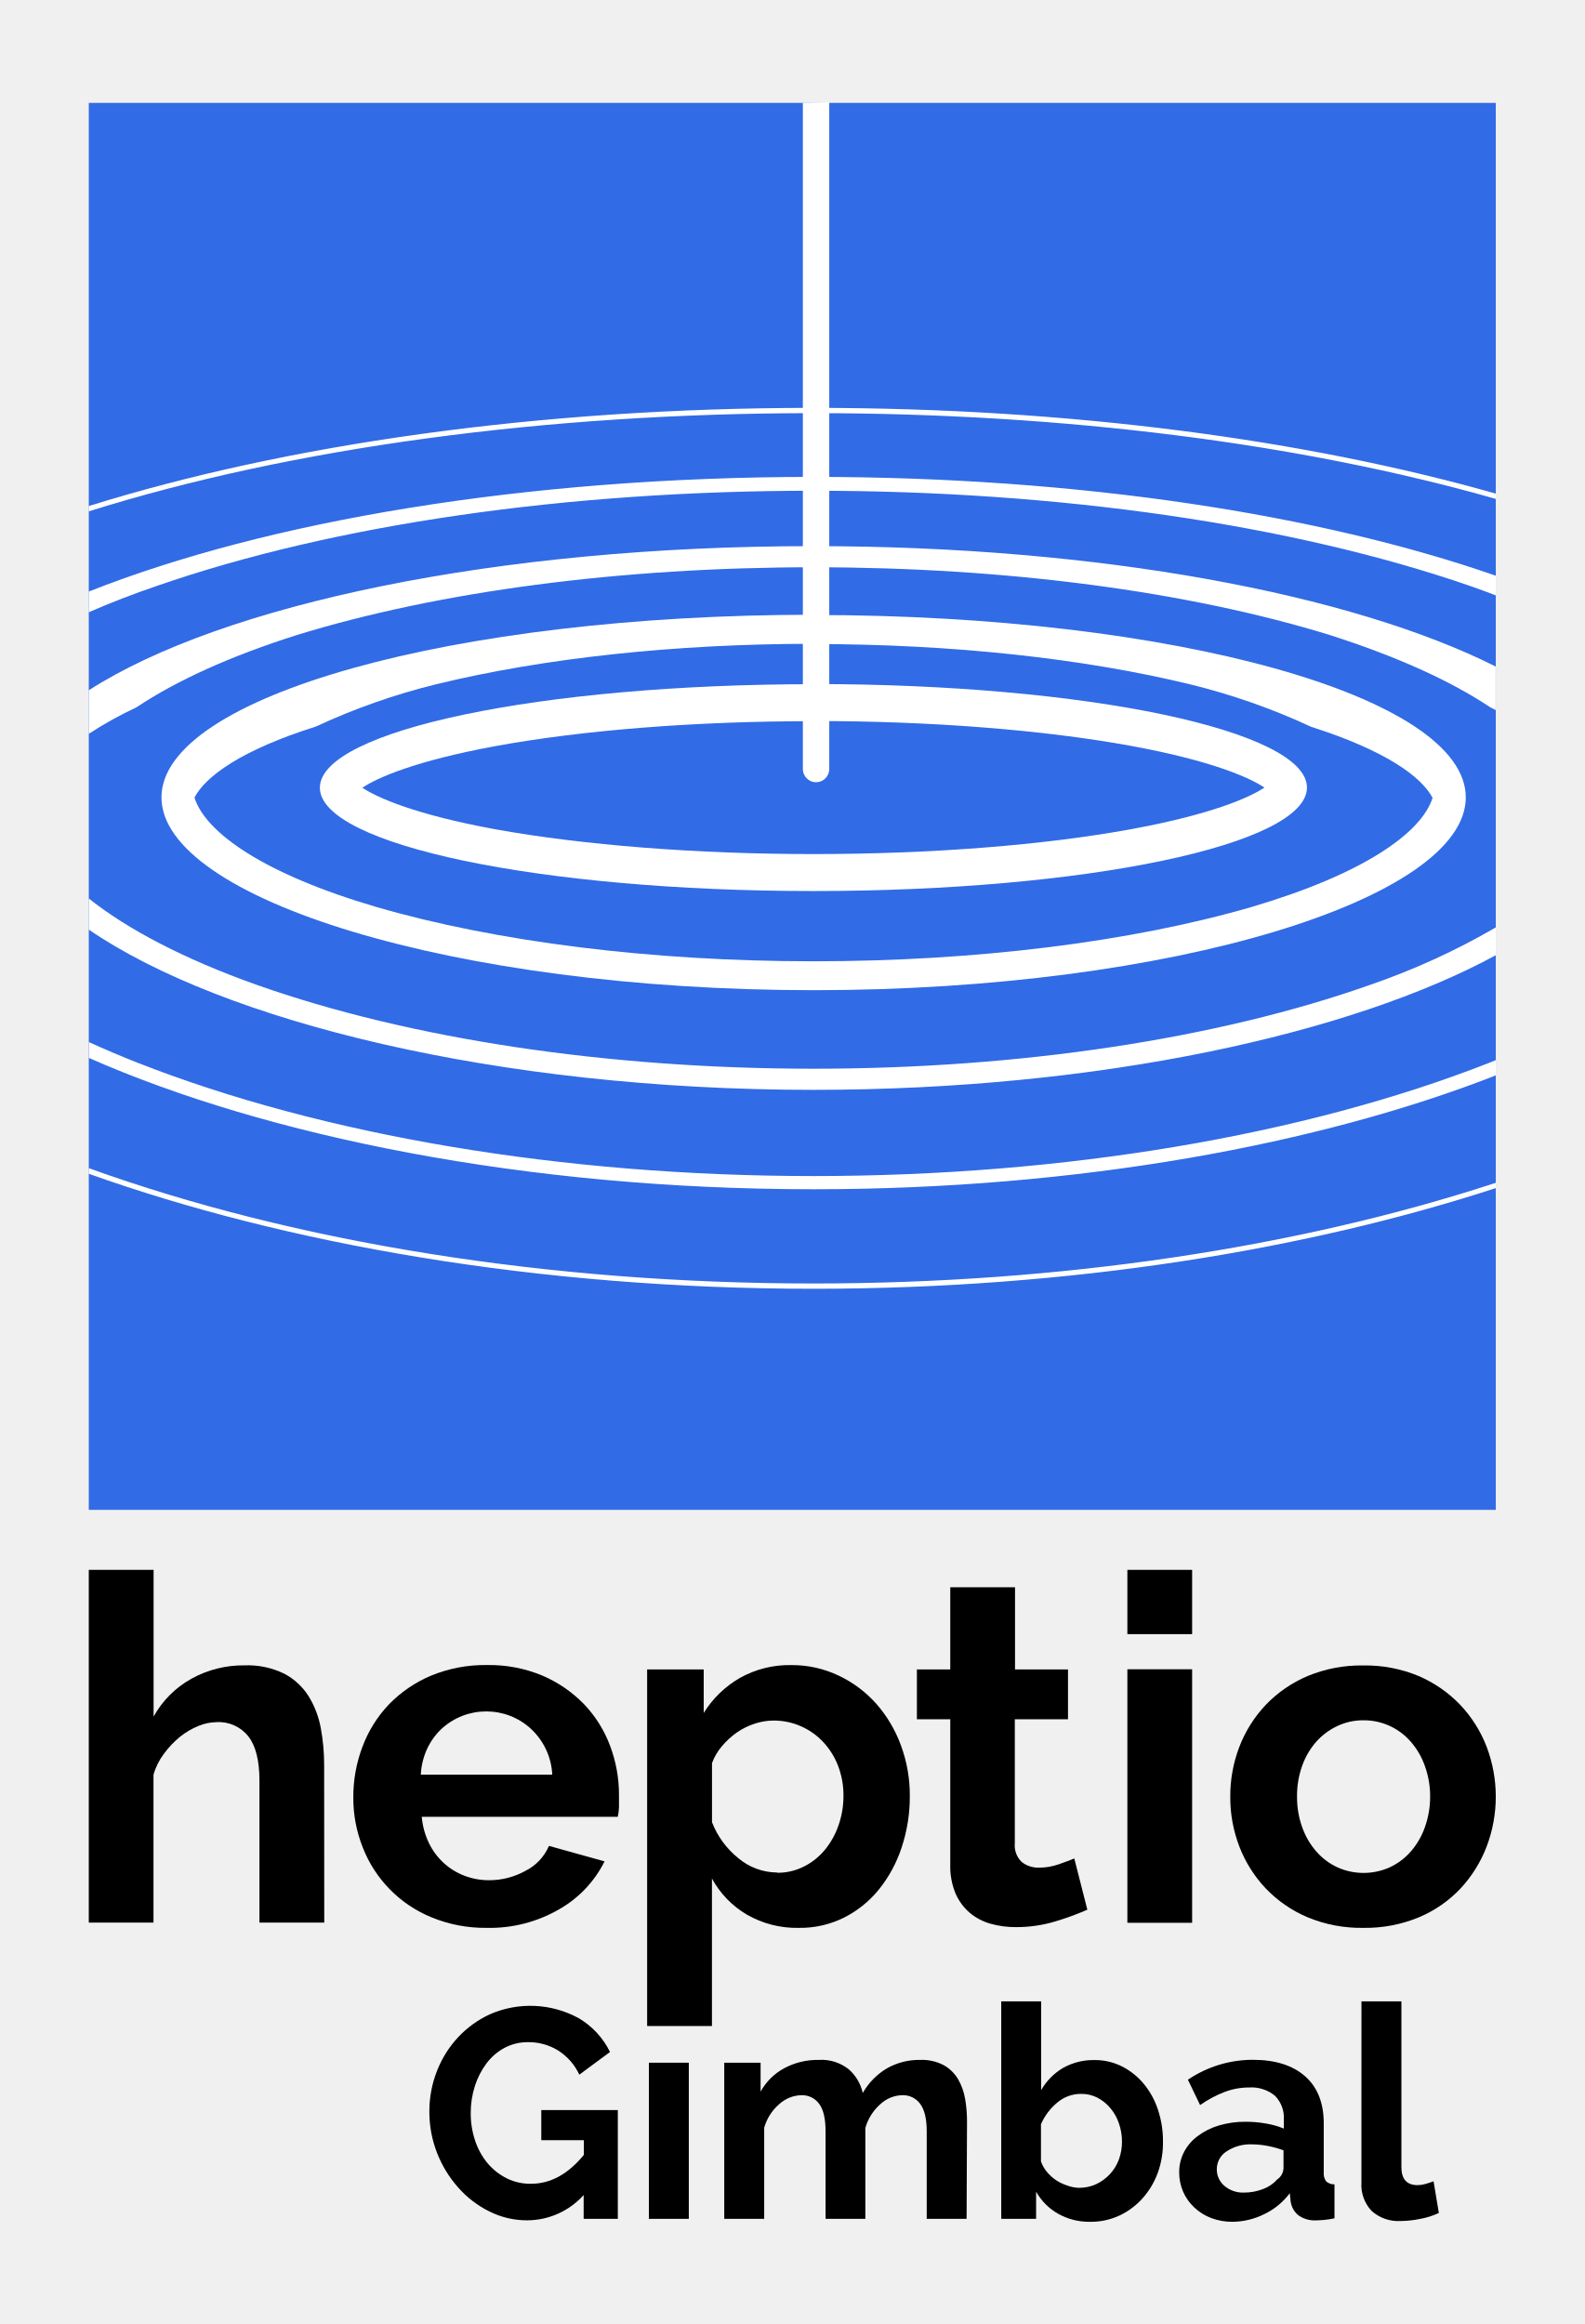
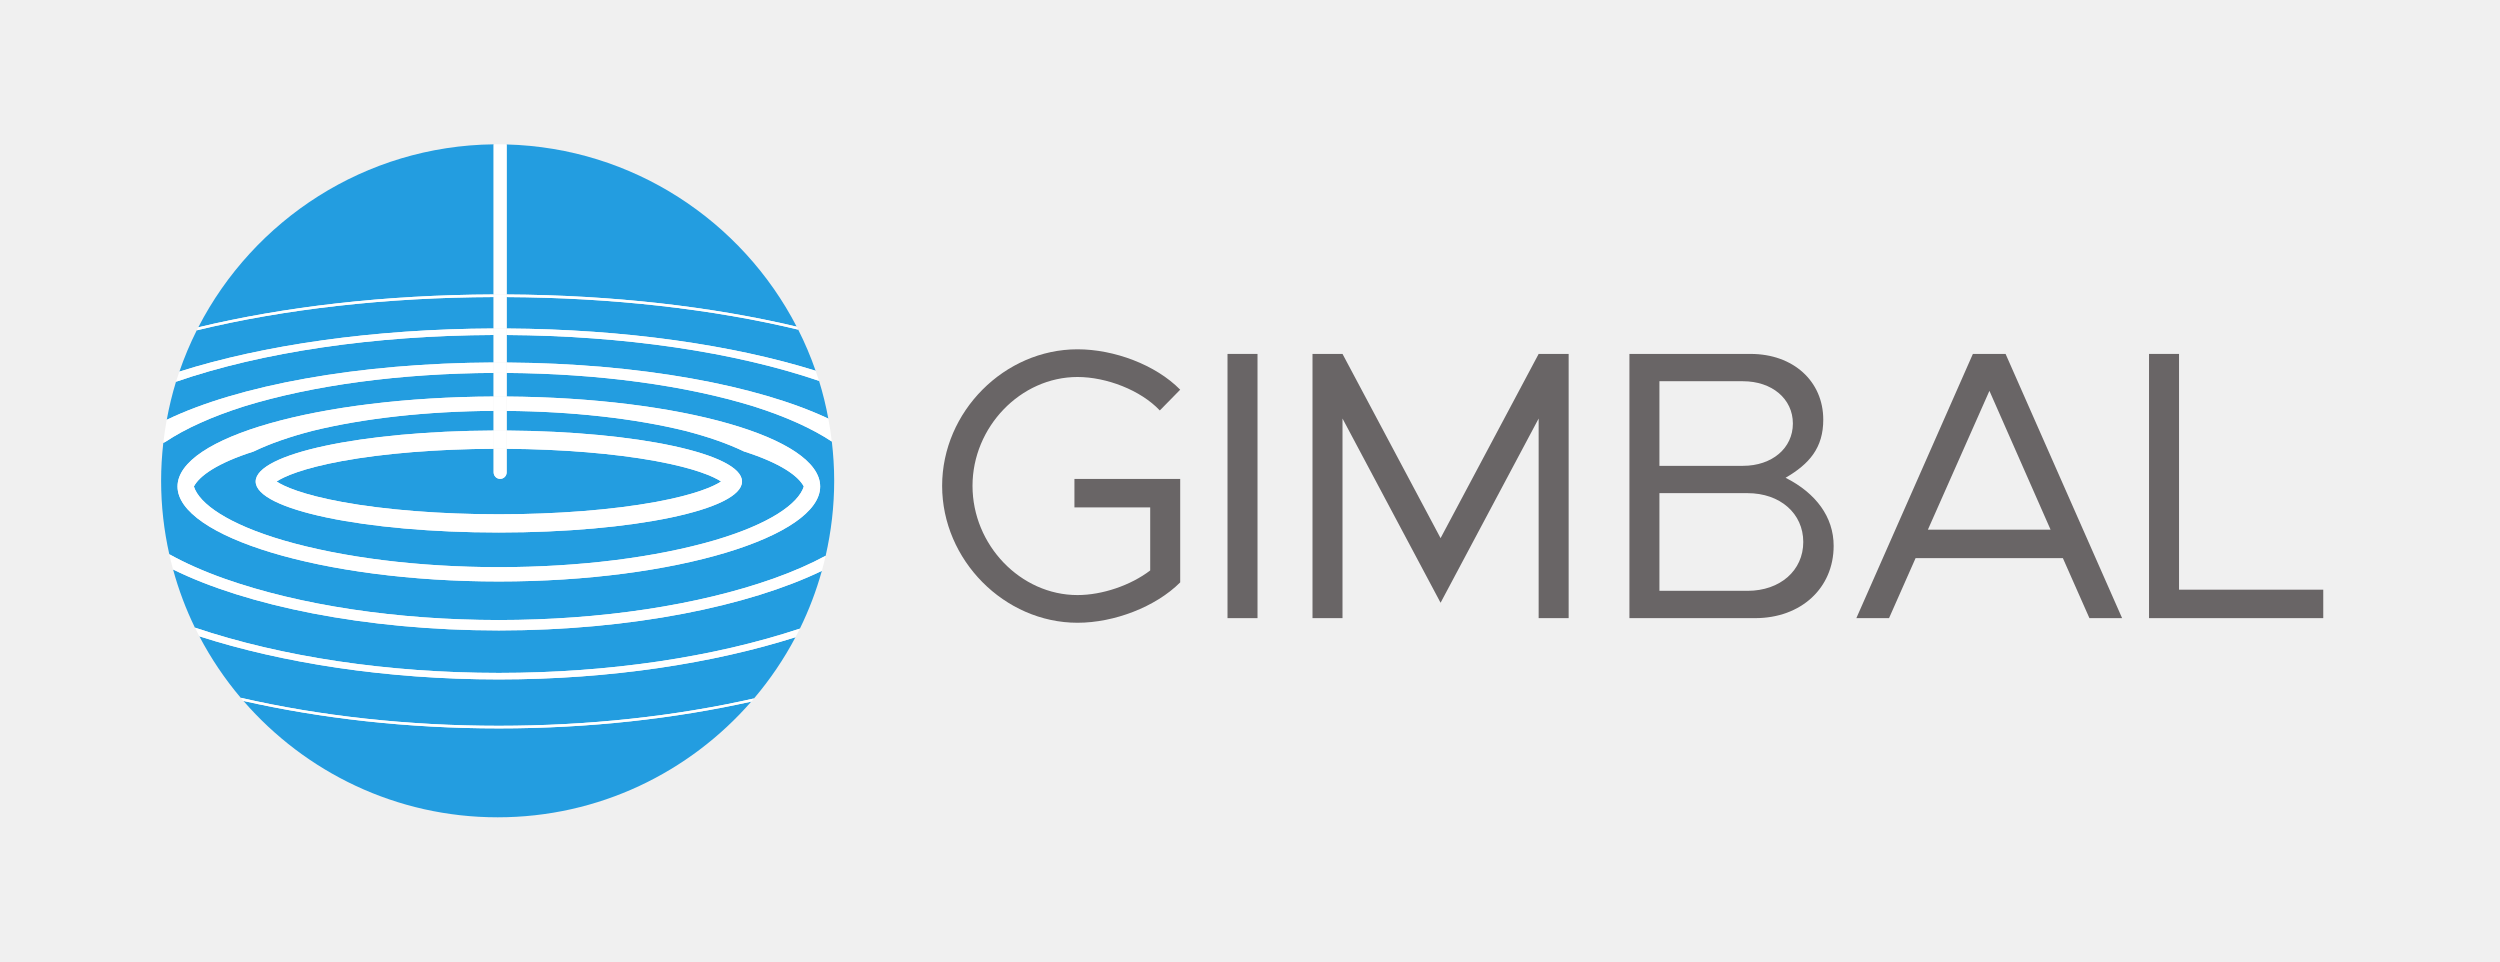
- <svg xmlns="http://www.w3.org/2000/svg" id="Layer_1" data-name="Layer 1" viewBox="0 0 300 440">
-   <defs>
-     <style>.cls-1{fill:#316be6;}.cls-2{fill:#fff;}</style>
-   </defs>
-   <path d="M110.5,415.58a14.41,14.41,0,0,1-10.66,4.79,15.86,15.86,0,0,1-7.21-1.69,19.23,19.23,0,0,1-5.9-4.54,21.76,21.76,0,0,1-4-6.57,21.24,21.24,0,0,1-1.44-7.73,20.85,20.85,0,0,1,1.44-7.75,20,20,0,0,1,4-6.38,19.36,19.36,0,0,1,6-4.34,19.09,19.09,0,0,1,16.89.76,15.2,15.2,0,0,1,5.87,6.37l-5.81,4.29a10.86,10.86,0,0,0-4-4.57,10.63,10.63,0,0,0-5.67-1.58,9.36,9.36,0,0,0-4.48,1.07,10.47,10.47,0,0,0-3.42,2.94,14.55,14.55,0,0,0-2.2,4.28,16.7,16.7,0,0,0-.79,5.14,16.17,16.17,0,0,0,.85,5.27,13.18,13.18,0,0,0,2.37,4.26A11.46,11.46,0,0,0,96,412.45a10,10,0,0,0,4.54,1q5.53,0,10-5.47V405.2h-8.06v-5.7h14.49v20.59H110.5Z" />
-   <path d="M122.85,420.09V390.53h7.56v29.56Z" />
-   <path d="M183,420.09h-7.55V403.51c0-2.37-.42-4.1-1.24-5.19a4,4,0,0,0-3.39-1.64,6.28,6.28,0,0,0-4.17,1.72,9.41,9.41,0,0,0-2.82,4.49v17.2H156.3V403.51q0-3.56-1.21-5.19a4,4,0,0,0-3.36-1.64,6.45,6.45,0,0,0-4.2,1.69,9.24,9.24,0,0,0-2.85,4.46v17.26h-7.56V390.53H144V396a11.23,11.23,0,0,1,4.48-4.43A13.34,13.34,0,0,1,155,390a8.26,8.26,0,0,1,5.72,1.8,8.38,8.38,0,0,1,2.62,4.46,12.86,12.86,0,0,1,4.57-4.66,12.35,12.35,0,0,1,6.32-1.6,8.83,8.83,0,0,1,4.45,1,7.34,7.34,0,0,1,2.71,2.65,11.25,11.25,0,0,1,1.33,3.73,24.79,24.79,0,0,1,.36,4.22Z" />
-   <path d="M206.33,420.65a12,12,0,0,1-6-1.52,11.08,11.08,0,0,1-4.17-4.18v5.14h-6.6V378.92h7.56v16.8a11.43,11.43,0,0,1,4.14-4.2,11.68,11.68,0,0,1,5.95-1.49,11.29,11.29,0,0,1,5.28,1.24,13,13,0,0,1,4.11,3.33,14.92,14.92,0,0,1,2.65,4.9,18.53,18.53,0,0,1,.93,5.92,16.66,16.66,0,0,1-1,6,14.91,14.91,0,0,1-2.9,4.82,13.58,13.58,0,0,1-4.4,3.25A12.81,12.81,0,0,1,206.33,420.65Zm-2.09-6.43a7.66,7.66,0,0,0,3.3-.7,8.4,8.4,0,0,0,2.59-1.89,8.3,8.3,0,0,0,1.7-2.76,9.74,9.74,0,0,0,.59-3.39,10.39,10.39,0,0,0-.57-3.44,9,9,0,0,0-1.6-2.88,8.2,8.2,0,0,0-2.46-2,6.59,6.59,0,0,0-3.1-.73,6.92,6.92,0,0,0-4.54,1.66,11,11,0,0,0-3.07,4.09v7.05a6.47,6.47,0,0,0,1.15,2,8.42,8.42,0,0,0,1.72,1.55,8.62,8.62,0,0,0,2.09,1A7.18,7.18,0,0,0,204.24,414.22Z" />
-   <path d="M233.34,420.65a11.18,11.18,0,0,1-4-.7,9.58,9.58,0,0,1-3.22-2,9,9,0,0,1-2.87-6.68,8.18,8.18,0,0,1,.93-3.86,8.82,8.82,0,0,1,2.59-3,12.74,12.74,0,0,1,4-2,17.31,17.31,0,0,1,5.07-.7,21.51,21.51,0,0,1,3.87.34,15.61,15.61,0,0,1,3.35.95v-1.69a5.92,5.92,0,0,0-1.66-4.51,7,7,0,0,0-4.94-1.58,12.9,12.9,0,0,0-4.62.85,21.22,21.22,0,0,0-4.63,2.48l-2.31-4.8a21.9,21.9,0,0,1,12.3-3.77q6.36,0,9.9,3.13t3.52,9v9.19a2.52,2.52,0,0,0,.45,1.69,2.2,2.2,0,0,0,1.58.57v6.43a18.16,18.16,0,0,1-2,.31c-.62.05-1.16.08-1.61.08a5.2,5.2,0,0,1-3.27-1,4.11,4.11,0,0,1-1.41-2.51l-.17-1.64a13.08,13.08,0,0,1-4.79,3.95A13.83,13.83,0,0,1,233.34,420.65Zm2.14-5.53a9.85,9.85,0,0,0,3.64-.67,6.51,6.51,0,0,0,2.68-1.81A2.7,2.7,0,0,0,243,410.5v-3.38a18.65,18.65,0,0,0-2.93-.82,15.55,15.55,0,0,0-3.05-.31,8.09,8.09,0,0,0-4.79,1.32,4,4,0,0,0-1.86,3.36,4.07,4.07,0,0,0,1.46,3.19A5.37,5.37,0,0,0,235.48,415.12Z" />
-   <path d="M257.76,378.92h7.56v31.35c0,2.3,1,3.44,3.1,3.44a5.49,5.49,0,0,0,1.44-.22c.54-.15,1.06-.32,1.55-.51l1,6a14.25,14.25,0,0,1-3.55,1.12,18.8,18.8,0,0,1-3.66.4,7.57,7.57,0,0,1-5.5-1.89,7.15,7.15,0,0,1-1.95-5.39Z" />
-   <path d="M61.39,364H49.12V337.13q0-5.69-2.1-8.38a7.12,7.12,0,0,0-6-2.7,9.33,9.33,0,0,0-3.48.73,13.81,13.81,0,0,0-3.48,2.06,17.49,17.49,0,0,0-3,3.16,12.2,12.2,0,0,0-2,4v28H16.81V297.22H29.08V325a18.36,18.36,0,0,1,7.18-7.18,20.26,20.26,0,0,1,10-2.52,15.73,15.73,0,0,1,7.6,1.6,12.15,12.15,0,0,1,4.58,4.26,17.52,17.52,0,0,1,2.29,6,37.91,37.91,0,0,1,.64,7Z" />
-   <path d="M92.11,365a26.63,26.63,0,0,1-10.43-2,23.52,23.52,0,0,1-13-13.22,25.3,25.3,0,0,1-1.79-9.43,26.71,26.71,0,0,1,1.74-9.66,23.68,23.68,0,0,1,5-8,24.19,24.19,0,0,1,8-5.45,26.75,26.75,0,0,1,10.58-2,26.08,26.08,0,0,1,10.48,2,24.39,24.39,0,0,1,7.87,5.4,23.11,23.11,0,0,1,4.94,7.88,26.17,26.17,0,0,1,1.69,9.33c0,.79,0,1.56,0,2.29a9.45,9.45,0,0,1-.23,1.83H79.85a14.17,14.17,0,0,0,1.37,5A12.34,12.34,0,0,0,88,355.16a12.93,12.93,0,0,0,4.58.82,14.12,14.12,0,0,0,6.91-1.78,9.4,9.4,0,0,0,4.44-4.72l10.53,2.93a21.4,21.4,0,0,1-8.47,9A26.23,26.23,0,0,1,92.11,365ZM104.56,336a12.71,12.71,0,0,0-4-8.65,12.51,12.51,0,0,0-17,0,12.51,12.51,0,0,0-2.7,3.76A13.18,13.18,0,0,0,79.67,336Z" />
-   <path d="M151.26,365a18.85,18.85,0,0,1-9.88-2.52,17.77,17.77,0,0,1-6.59-6.82v27.92H122.52V316.07h10.71v8.24a19.57,19.57,0,0,1,6.87-6.64,19.13,19.13,0,0,1,9.7-2.42,20.45,20.45,0,0,1,9,2,22.17,22.17,0,0,1,7.09,5.31,24.71,24.71,0,0,1,4.67,7.87,27.06,27.06,0,0,1,1.69,9.56,30.45,30.45,0,0,1-1.55,9.8,25.16,25.16,0,0,1-4.35,8,20.16,20.16,0,0,1-6.64,5.31A18.57,18.57,0,0,1,151.26,365Zm-4.12-10.43a11,11,0,0,0,5.08-1.19,12.33,12.33,0,0,0,4-3.21,15.06,15.06,0,0,0,2.56-4.67,16.68,16.68,0,0,0,.91-5.49,15.54,15.54,0,0,0-1-5.63,13.94,13.94,0,0,0-2.8-4.53,12.85,12.85,0,0,0-4.21-3,12.61,12.61,0,0,0-5.26-1.1,11.42,11.42,0,0,0-3.57.6,12.8,12.8,0,0,0-3.39,1.69,15.08,15.08,0,0,0-2.79,2.57,10.46,10.46,0,0,0-1.87,3.2V345a16.24,16.24,0,0,0,5,6.82A11.52,11.52,0,0,0,147.14,354.52Z" />
-   <path d="M205.86,361.56a52.15,52.15,0,0,1-6,2.2,25.44,25.44,0,0,1-7.5,1.1,17.37,17.37,0,0,1-4.81-.64,10.54,10.54,0,0,1-3.94-2.06,10.22,10.22,0,0,1-2.7-3.66,13.3,13.3,0,0,1-1-5.45V325.5h-6.32v-9.43h6.32V300.51h12.26v15.56H202.2v9.43H192.13v23.43a4.35,4.35,0,0,0,1.33,3.62,5.07,5.07,0,0,0,3.25,1.05,11.2,11.2,0,0,0,3.75-.64c1.22-.43,2.2-.79,2.93-1.1Z" />
-   <path d="M213.44,309.39V297.22H225.7v12.17Zm0,54.65v-48H225.7v48Z" />
-   <path d="M258.1,365a26.37,26.37,0,0,1-10.53-2,23.66,23.66,0,0,1-7.92-5.45,24.19,24.19,0,0,1-5-7.92,25.81,25.81,0,0,1-1.73-9.42,26.07,26.07,0,0,1,1.73-9.52,24.19,24.19,0,0,1,5-7.92,23.81,23.81,0,0,1,7.92-5.45,26.37,26.37,0,0,1,10.53-2,26.05,26.05,0,0,1,10.48,2,23.9,23.9,0,0,1,7.87,5.45,24.19,24.19,0,0,1,5,7.92,26.64,26.64,0,0,1,0,18.94,24.56,24.56,0,0,1-4.94,7.92,23.1,23.1,0,0,1-7.88,5.45A26.35,26.35,0,0,1,258.1,365Zm-12.54-24.8a16.74,16.74,0,0,0,1,5.81,14.13,14.13,0,0,0,2.65,4.53,11.91,11.91,0,0,0,4,3,12.06,12.06,0,0,0,9.89,0,11.91,11.91,0,0,0,4-3,14.08,14.08,0,0,0,2.66-4.58,17.11,17.11,0,0,0,1-5.86,16.82,16.82,0,0,0-1-5.76,14.08,14.08,0,0,0-2.66-4.58,11.91,11.91,0,0,0-4-3,11.72,11.72,0,0,0-4.94-1.06,11.35,11.35,0,0,0-5,1.1,12.47,12.47,0,0,0-4,3,14.06,14.06,0,0,0-2.65,4.58A16.83,16.83,0,0,0,245.56,340.15Z" />
-   <rect class="cls-1" x="16.81" y="19.48" width="266.38" height="266.38" />
-   <path class="cls-2" d="M154,136.51c22.24,0,43.64,1.68,60.26,4.73,15.15,2.79,22.36,6,25.13,7.87-2.77,1.86-10,5.08-25.13,7.86-16.62,3.05-38,4.73-60.26,4.73S110.36,160,93.74,157c-15.15-2.78-22.37-6-25.13-7.86,2.76-1.87,10-5.08,25.13-7.87,16.62-3.05,38-4.73,60.26-4.73m0-7c-51.61,0-93.44,8.77-93.44,19.6S102.39,168.7,154,168.7s93.44-8.77,93.44-19.59-41.83-19.6-93.44-19.6Z" />
-   <path class="cls-2" d="M154,121.94c26.18,0,51.18,2.71,71.46,7.66a124.2,124.2,0,0,1,22.76,8c14.09,4.49,20.88,9.44,23,13.45-2.08,6.65-13.13,14.45-34.34,20.69C214.05,178.36,184.63,182,154,182s-60-3.66-82.84-10.31C50,165.47,38.9,157.67,36.82,151c2.08-4,8.87-9,23-13.45a124.2,124.2,0,0,1,22.76-8c20.28-4.95,45.28-7.66,71.46-7.66m0-5.5c-68.19,0-123.47,15.48-123.47,34.58s55.28,36.5,123.47,36.5,123.47-17.4,123.47-36.5S222.19,116.44,154,116.44Z" />
-   <path class="cls-2" d="M152,19.48V145.6a2.5,2.5,0,1,0,5,0V19.35Z" />
-   <path class="cls-2" d="M283.19,180.85v-5.26a134.34,134.34,0,0,1-23.76,10.86C230.46,196.7,193,202.34,154,202.34S77.54,196.7,48.57,186.45c-13.82-4.92-24.45-10.52-31.76-16.34V176C42.05,193.3,94,206.34,154,206.34,208.23,206.34,255.89,195.69,283.19,180.85Z" />
-   <path class="cls-2" d="M16.81,130.69v8.24a72.71,72.71,0,0,1,9-5c7.69-5.13,17.88-9.73,30.33-13.68,26.92-8.3,61.42-12.85,97.85-12.85s70.93,4.55,97.85,12.85c12.45,4,22.64,8.55,30.33,13.68.35.16.67.33,1,.5v-8.24c-27.3-13.71-75-22.79-129.19-22.79C94,103.37,42.05,114.48,16.81,130.69Z" />
-   <path class="cls-2" d="M16.81,112v3.91c4.05-1.76,8.35-3.44,12.94-5,33.57-11.64,77.57-18,124.25-18s90.68,6.41,124.25,18c1.69.59,3.33,1.19,4.94,1.81V109C250,97.44,204.39,90.29,154,90.29,99.43,90.29,50.43,98.68,16.81,112Z" />
-   <path class="cls-2" d="M283.19,203.6v-2.89l-1.17.48C246.87,215,201.4,222.66,154,222.66S61.13,215,26,201.19q-4.78-1.89-9.17-3.89v3C50.43,215.11,99.43,225.16,154,225.16,204.39,225.16,250,216.59,283.19,203.6Z" />
-   <path class="cls-2" d="M16.81,95.81v1C55.15,84.79,103.21,78.22,154,78.22c47.32,0,92.26,5.71,129.19,16.24v-1C247.32,83.26,202.56,77.22,154,77.22,101.76,77.22,53.92,84.21,16.81,95.81Z" />
-   <path class="cls-2" d="M283.19,224.94v-1C245.56,236.27,200.58,243,154,243c-49.93,0-98-7.7-137.19-21.83v1.06C53.92,235.48,101.76,244,154,244,202.56,244,247.32,236.64,283.19,224.94Z" />
+ <svg xmlns="http://www.w3.org/2000/svg" viewBox="0 0 520 200" height="200" width="520" xml:space="preserve" id="svg2" version="1.1">
+   <defs id="defs6" />
+   <g transform="matrix(1.333333,0,0,-1.333333,0,200)" id="g10">
+     <g transform="scale(0.1)" id="g12">
+       <path id="path14" style="fill:#239de0;fill-opacity:1;fill-rule:nonzero;stroke:none" d="M 379.781,406.531 C 476.117,295.461 618.105,225 776.328,225 c 157.754,0 299.362,70.039 395.682,180.539 -118.18,-26.348 -251.971,-41.84 -393.819,-41.84 -143.671,0 -279.109,15.86 -398.41,42.832" />
+       <path id="path16" style="fill:#239de0;fill-opacity:1;fill-rule:nonzero;stroke:none" d="m 431.508,748.855 c 11.242,-7.578 40.512,-20.632 102.055,-31.929 67.468,-12.383 154.347,-19.211 244.628,-19.211 90.286,0 177.168,6.828 244.629,19.211 61.55,11.297 90.82,24.351 102.06,31.929 -11.24,7.571 -40.51,20.625 -102.06,31.926 -64.414,11.824 -146.57,18.504 -232.449,19.09 v -36.766 c 0,-5.617 -4.543,-10.156 -10.144,-10.156 -5.61,0 -10.149,4.539 -10.149,10.156 V 799.91 C 682.727,799.512 599,792.793 533.563,780.781 472.02,769.48 442.75,756.426 431.508,748.855" />
+       <path id="path18" style="fill:#239de0;fill-opacity:1;fill-rule:nonzero;stroke:none" d="M 770.078,977.41 C 583.977,976.68 408.805,950.898 274.555,904.48 268.594,885.156 263.84,865.313 260.121,845.105 370.508,898.359 557.41,933.633 770.078,934.512 V 977.41" />
+       <path id="path20" style="fill:#239de0;fill-opacity:1;fill-rule:nonzero;stroke:none" d="m 310.996,507.355 c 17.992,-34.355 39.645,-66.484 64.492,-95.875 124.164,-28.539 261.59,-43.73 402.703,-43.73 139.368,0 275.119,14.832 398.069,42.691 24.88,29.258 46.61,61.25 64.67,95.489 -127.12,-40.352 -287.825,-65.828 -462.739,-65.828 -176.964,0 -339.39,26.07 -467.195,67.253" />
+       <path id="path22" style="fill:#239de0;fill-opacity:1;fill-rule:nonzero;stroke:none" d="m 395.688,795.691 c -57.231,-18.23 -84.797,-38.336 -93.231,-54.617 8.434,-26.972 53.301,-58.652 139.402,-83.984 92.551,-26.992 211.993,-41.863 336.332,-41.863 124.348,0 243.789,14.871 336.339,41.863 86.1,25.332 130.97,57.012 139.41,83.984 -8.44,16.281 -36.01,36.387 -93.24,54.617 -25.17,12.161 -56.21,23.032 -92.41,32.344 -79.142,19.348 -176.083,30.149 -277.919,30.957 V 828.34 c 203.867,-1.348 367.179,-36.406 367.179,-79.485 0,-43.933 -169.847,-79.558 -379.359,-79.558 -209.507,0 -379.351,35.625 -379.351,79.558 0,43.364 165.484,78.594 371.238,79.504 v 30.696 c -103.32,-0.559 -201.785,-11.418 -281.98,-31.02 -36.203,-9.312 -67.239,-20.183 -92.41,-32.344" />
+       <path id="path24" style="fill:#239de0;fill-opacity:1;fill-rule:nonzero;stroke:none" d="m 269.973,611.633 c 8.621,-31.516 20.023,-61.875 34.086,-90.742 135.398,-45.68 301.55,-70.653 474.132,-70.653 170.657,0 335.049,24.403 469.619,69.11 14.08,28.66 25.56,58.816 34.26,90.125 -113.3,-54.7 -296.765,-92.969 -503.879,-92.969 -209.8,0 -395.3,39.277 -508.218,95.129" />
+       <path id="path26" style="fill:#239de0;fill-opacity:1;fill-rule:nonzero;stroke:none" d="m 770.078,1036.58 c -166.988,-0.56 -326.387,-18.64 -463.16,-51.885 -10.402,-20.73 -19.457,-42.234 -27.082,-64.414 130.141,41.25 301.762,66.567 490.242,67.278 v 49.021" />
+       <path id="path28" style="fill:#239de0;fill-opacity:1;fill-rule:nonzero;stroke:none" d="M 770.078,1274.84 C 569.457,1272.47 395.641,1157.05 309.34,989.414 c 133.043,31.946 291.066,50.646 460.738,51.226 v 234.2" />
+       <path id="path30" style="fill:#239de0;fill-opacity:1;fill-rule:nonzero;stroke:none" d="m 790.371,918.223 v -36.828 c 271.189,-1.817 489.079,-63.915 489.079,-140.321 0,-77.539 -224.42,-148.176 -501.259,-148.176 -276.836,0 -501.253,70.637 -501.253,148.176 0,76.785 220.066,139.129 493.14,140.352 v 36.828 C 625.188,917.59 488.223,899.199 380.93,866.133 330.41,850.09 289.023,831.418 257.813,810.598 c -1.059,-0.5 -2.032,-1.008 -3.071,-1.516 -2.183,-19.414 -3.414,-39.102 -3.414,-59.082 0,-39.363 4.496,-77.676 12.75,-114.59 24.09,-13.437 52.742,-26.301 86.078,-38.152 117.625,-41.606 269.645,-64.524 428.035,-64.524 158.403,0 310.409,22.918 428.039,64.524 31.36,11.148 58.61,23.191 81.8,35.769 8.6,37.637 13.3,76.758 13.3,116.973 0,20.703 -1.34,41.094 -3.68,61.191 -31.11,20.579 -72.15,39.051 -122.19,54.942 -106.29,32.754 -241.698,51.101 -385.089,52.09" />
+       <path id="path32" style="fill:#239de0;fill-opacity:1;fill-rule:nonzero;stroke:none" d="m 790.371,987.527 c 184.863,-1.05 353.319,-25.75 481.999,-65.918 -7.66,22.102 -16.75,43.52 -27.18,64.172 -134.7,32.309 -291.081,49.939 -454.819,50.769 v -49.023" />
+       <path id="path34" style="fill:#239de0;fill-opacity:1;fill-rule:nonzero;stroke:none" d="m 790.371,1274.65 v -234.04 c 166.348,-0.85 321.349,-19.13 452.439,-50.2 -85.35,164.92 -255.505,279.02 -452.439,284.24" />
+       <path id="path36" style="fill:#239de0;fill-opacity:1;fill-rule:nonzero;stroke:none" d="m 790.371,934.434 c 208.477,-1.297 391.699,-35.633 501.839,-87.493 -3.76,20.039 -8.52,39.731 -14.5,58.911 -132.72,45.195 -304.612,70.449 -487.339,71.531 v -42.949" />
+       <path id="path38" style="fill:#ffffff;fill-opacity:1;fill-rule:nonzero;stroke:none" d="m 1022.82,780.781 c 61.55,-11.301 90.82,-24.355 102.06,-31.926 -11.24,-7.578 -40.51,-20.632 -102.06,-31.929 -67.461,-12.383 -154.343,-19.211 -244.629,-19.211 -90.281,0 -177.16,6.828 -244.628,19.211 -61.543,11.297 -90.813,24.351 -102.055,31.929 11.242,7.571 40.512,20.625 102.055,31.926 65.437,12.012 149.164,18.731 236.515,19.129 v 28.449 c -205.754,-0.91 -371.238,-36.14 -371.238,-79.504 0,-43.933 169.844,-79.558 379.351,-79.558 209.512,0 379.359,35.625 379.359,79.558 0,43.079 -163.312,78.137 -367.179,79.485 v -28.469 c 85.879,-0.586 168.035,-7.266 232.449,-19.09" />
+       <path id="path40" style="fill:#ffffff;fill-opacity:1;fill-rule:nonzero;stroke:none" d="m 1068.29,828.035 c 36.2,-9.312 67.24,-20.183 92.41,-32.344 57.23,-18.23 84.8,-38.336 93.24,-54.617 -8.44,-26.972 -53.31,-58.652 -139.41,-83.984 -92.55,-26.992 -211.991,-41.863 -336.339,-41.863 -124.339,0 -243.781,14.871 -336.332,41.863 -86.101,25.332 -130.968,57.012 -139.402,83.984 8.434,16.281 36,36.387 93.231,54.617 25.171,12.161 56.207,23.032 92.41,32.344 80.195,19.602 178.66,30.461 281.98,31.02 v 22.371 c -273.074,-1.223 -493.14,-63.567 -493.14,-140.352 0,-77.539 224.417,-148.176 501.253,-148.176 276.839,0 501.259,70.637 501.259,148.176 0,76.406 -217.89,138.504 -489.079,140.321 v -22.403 c 101.836,-0.808 198.777,-11.609 277.919,-30.957" />
+       <path id="path42" style="fill:#ffffff;fill-opacity:1;fill-rule:nonzero;stroke:none" d="m 778.191,1040.71 c 4.082,0 8.118,-0.07 12.18,-0.1 v 234.04 c -4.68,0.12 -9.336,0.35 -14.043,0.35 -2.098,0 -4.16,-0.14 -6.25,-0.16 v -234.2 c 2.715,0.01 5.391,0.07 8.113,0.07" />
+       <path id="path44" style="fill:#ffffff;fill-opacity:1;fill-rule:nonzero;stroke:none" d="m 780.227,752.949 c 5.601,0 10.144,4.539 10.144,10.156 v 36.766 c -4.062,0.031 -8.098,0.117 -12.18,0.117 -2.722,0 -5.398,-0.066 -8.113,-0.078 v -36.805 c 0,-5.617 4.539,-10.156 10.149,-10.156" />
+       <path id="path46" style="fill:#ffffff;fill-opacity:1;fill-rule:nonzero;stroke:none" d="m 770.078,1036.58 v -49.021 c 2.715,0.007 5.391,0.078 8.113,0.078 4.082,0 8.118,-0.086 12.18,-0.11 v 49.023 c -4.062,0.03 -8.105,0.1 -12.18,0.1 -2.711,0 -5.41,-0.06 -8.113,-0.07" />
+       <path id="path48" style="fill:#ffffff;fill-opacity:1;fill-rule:nonzero;stroke:none" d="m 770.078,918.254 v -36.828 c 2.703,0.012 5.391,0.058 8.113,0.058 4.082,0 8.118,-0.058 12.18,-0.089 v 36.828 c -4.062,0.031 -8.105,0.097 -12.18,0.097 -2.711,0 -5.41,-0.05 -8.113,-0.066" />
+       <path id="path50" style="fill:#ffffff;fill-opacity:1;fill-rule:nonzero;stroke:none" d="m 778.191,828.406 c 4.082,0 8.125,-0.039 12.18,-0.066 v 30.652 c -4.07,0.031 -8.098,0.156 -12.18,0.156 -2.722,0 -5.398,-0.085 -8.113,-0.093 v -30.696 c 2.703,0.02 5.391,0.047 8.113,0.047" />
+       <path id="path52" style="fill:#ffffff;fill-opacity:1;fill-rule:nonzero;stroke:none" d="m 770.078,977.41 v -42.898 c 2.703,0.008 5.402,0.051 8.113,0.051 4.094,0 8.11,-0.11 12.18,-0.129 v 42.949 c -4.062,0.019 -8.105,0.097 -12.18,0.097 -2.711,0 -5.41,-0.058 -8.113,-0.07" />
+       <path id="path54" style="fill:#ffffff;fill-opacity:1;fill-rule:nonzero;stroke:none" d="M 770.078,828.359 V 799.91 c 2.715,0.012 5.391,0.078 8.113,0.078 4.082,0 8.118,-0.086 12.18,-0.117 v 28.469 c -4.055,0.027 -8.098,0.066 -12.18,0.066 -2.722,0 -5.41,-0.027 -8.113,-0.047" />
+       <path id="path56" style="fill:#ffffff;fill-opacity:1;fill-rule:nonzero;stroke:none" d="m 770.078,881.426 v -22.371 c 2.715,0.008 5.391,0.093 8.113,0.093 4.082,0 8.11,-0.125 12.18,-0.156 v 22.403 c -4.062,0.031 -8.098,0.089 -12.18,0.089 -2.722,0 -5.41,-0.046 -8.113,-0.058" />
+       <path id="path58" style="fill:#ffffff;fill-opacity:1;fill-rule:nonzero;stroke:none" d="m 778.191,532.734 c -158.39,0 -310.41,22.918 -428.035,64.524 -33.336,11.851 -61.988,24.715 -86.078,38.152 1.785,-8 3.742,-15.93 5.895,-23.777 112.918,-55.852 298.418,-95.129 508.218,-95.129 207.114,0 390.579,38.269 503.879,92.969 2.17,7.785 4.15,15.632 5.96,23.554 -23.19,-12.578 -50.44,-24.621 -81.8,-35.769 C 1088.6,555.652 936.594,532.734 778.191,532.734" />
+       <path id="path60" style="fill:#ffffff;fill-opacity:1;fill-rule:nonzero;stroke:none" d="m 790.371,918.223 c 143.391,-0.989 278.799,-19.336 385.089,-52.09 50.04,-15.891 91.08,-34.363 122.19,-54.942 -1.41,12.039 -3.24,23.965 -5.44,35.75 -110.14,51.86 -293.362,86.196 -501.839,87.493 v -16.211" />
+       <path id="path62" style="fill:#ffffff;fill-opacity:1;fill-rule:nonzero;stroke:none" d="m 380.93,866.133 c 107.293,33.066 244.258,51.457 389.148,52.121 v 16.258 c -212.668,-0.879 -399.57,-36.153 -509.957,-89.407 -2.183,-11.875 -4.012,-23.875 -5.379,-36.023 1.039,0.508 2.012,1.016 3.071,1.516 31.21,20.82 72.597,39.492 123.117,55.535" />
+       <path id="path64" style="fill:#ffffff;fill-opacity:1;fill-rule:nonzero;stroke:none" d="m 770.078,934.512 v -16.258 c 2.703,0.016 5.402,0.066 8.113,0.066 4.075,0 8.118,-0.066 12.18,-0.097 v 16.211 c -4.07,0.019 -8.086,0.129 -12.18,0.129 -2.711,0 -5.41,-0.043 -8.113,-0.051" />
+       <path id="path66" style="fill:#ffffff;fill-opacity:1;fill-rule:nonzero;stroke:none" d="m 790.371,977.383 c 182.727,-1.082 354.619,-26.336 487.339,-71.531 -1.65,5.308 -3.52,10.527 -5.34,15.757 -128.68,40.168 -297.136,64.868 -481.999,65.918 v -10.144" />
+       <path id="path68" style="fill:#ffffff;fill-opacity:1;fill-rule:nonzero;stroke:none" d="m 770.078,987.559 c -188.48,-0.711 -360.101,-26.028 -490.242,-67.278 -1.805,-5.242 -3.641,-10.476 -5.281,-15.801 134.25,46.418 309.422,72.2 495.523,72.93 v 10.149" />
+       <path id="path70" style="fill:#ffffff;fill-opacity:1;fill-rule:nonzero;stroke:none" d="M 770.078,987.559 V 977.41 c 2.703,0.012 5.402,0.07 8.113,0.07 4.075,0 8.118,-0.078 12.18,-0.097 v 10.144 c -4.062,0.024 -8.098,0.11 -12.18,0.11 -2.722,0 -5.398,-0.071 -8.113,-0.078" />
+       <path id="path72" style="fill:#ffffff;fill-opacity:1;fill-rule:nonzero;stroke:none" d="m 304.059,520.891 c 2.218,-4.563 4.589,-9.043 6.937,-13.536 127.805,-41.183 290.231,-67.253 467.195,-67.253 174.914,0 335.619,25.476 462.739,65.828 2.34,4.441 4.67,8.894 6.88,13.418 -134.57,-44.707 -298.962,-69.11 -469.619,-69.11 -172.582,0 -338.734,24.973 -474.132,70.653" />
+       <path id="path74" style="fill:#ffffff;fill-opacity:1;fill-rule:nonzero;stroke:none" d="m 790.371,1036.55 c 163.738,-0.83 320.119,-18.46 454.819,-50.769 -0.79,1.555 -1.59,3.086 -2.38,4.629 -131.09,31.07 -286.091,49.35 -452.439,50.2 v -4.06" />
+       <path id="path76" style="fill:#ffffff;fill-opacity:1;fill-rule:nonzero;stroke:none" d="m 770.078,1040.64 c -169.672,-0.58 -327.695,-19.28 -460.738,-51.226 -0.809,-1.57 -1.625,-3.137 -2.422,-4.719 136.773,33.245 296.172,51.325 463.16,51.885 v 4.06" />
+       <path id="path78" style="fill:#ffffff;fill-opacity:1;fill-rule:nonzero;stroke:none" d="m 770.078,1040.64 v -4.06 c 2.703,0.01 5.402,0.07 8.113,0.07 4.075,0 8.118,-0.07 12.18,-0.1 v 4.06 c -4.062,0.03 -8.098,0.1 -12.18,0.1 -2.722,0 -5.398,-0.06 -8.113,-0.07" />
+       <path id="path80" style="fill:#ffffff;fill-opacity:1;fill-rule:nonzero;stroke:none" d="m 375.488,411.48 c 1.41,-1.66 2.864,-3.3 4.293,-4.949 119.301,-26.972 254.739,-42.832 398.41,-42.832 141.848,0 275.639,15.492 393.819,41.84 1.43,1.633 2.85,3.25 4.25,4.902 -122.95,-27.859 -258.701,-42.691 -398.069,-42.691 -141.113,0 -278.539,15.191 -402.703,43.73" />
+       <path id="path82" style="fill:#696566;fill-opacity:1;fill-rule:nonzero;stroke:none" d="m 1676.11,752.891 h 165 V 591.492 c -38.4,-38.394 -103.2,-62.996 -160.19,-62.996 -114,0 -211.19,97.805 -211.19,213.594 0,115.801 97.19,213 211.19,213 56.99,0 121.79,-24.004 160.19,-63 l -31.8,-32.402 c -30,31.796 -83.39,52.199 -128.39,52.199 -88.8,0 -163.8,-78 -163.8,-169.797 0,-92.395 75,-170.391 163.8,-170.391 38.4,0 82.79,15 113.39,38.399 v 98.398 h -118.2 v 44.395" />
+       <path id="path84" style="fill:#696566;fill-opacity:1;fill-rule:nonzero;stroke:none" d="m 1914.92,947.883 h 46.8 v -412.18 h -46.8 v 412.18" />
+       <path id="path86" style="fill:#696566;fill-opacity:1;fill-rule:nonzero;stroke:none" d="m 2047.51,947.883 h 46.8 l 152.99,-287.387 152.99,287.387 h 46.81 v -412.18 h -46.81 V 847.09 L 2247.3,559.695 2094.31,847.09 V 535.703 h -46.8 v 412.18" />
+       <path id="path88" style="fill:#696566;fill-opacity:1;fill-rule:nonzero;stroke:none" d="m 2726.09,578.301 c 51.01,0 87.01,31.797 87.01,76.191 0,44.403 -36,76.199 -87.01,76.199 H 2588.7 v -152.39 z m -7.19,194.992 c 45.59,0 77.99,27.598 77.99,65.992 0,38.403 -32.4,65.996 -77.99,65.996 H 2588.7 V 773.293 Z m -177,174.59 h 189 c 66.59,0 113.4,-42.602 113.4,-102.602 0,-43.789 -21.6,-68.992 -58.8,-90.593 47.39,-23.997 74.99,-61.192 74.99,-106.192 0,-65.996 -51,-112.793 -122.39,-112.793 h -196.2 v 412.18" />
+       <path id="path90" style="fill:#696566;fill-opacity:1;fill-rule:nonzero;stroke:none" d="m 3198.9,673.691 -95.4,216.59 -96,-216.59 z m 19.2,-44.394 h -229.8 l -41.4,-93.594 h -50.99 l 181.79,412.18 h 51 l 181.79,-412.18 h -51 l -41.39,93.594" />
+       <path id="path92" style="fill:#696566;fill-opacity:1;fill-rule:nonzero;stroke:none" d="M 3624.29,580.098 V 535.703 H 3352.5 v 412.18 h 46.8 V 580.098 h 224.99" />
+     </g>
+   </g>
</svg>
